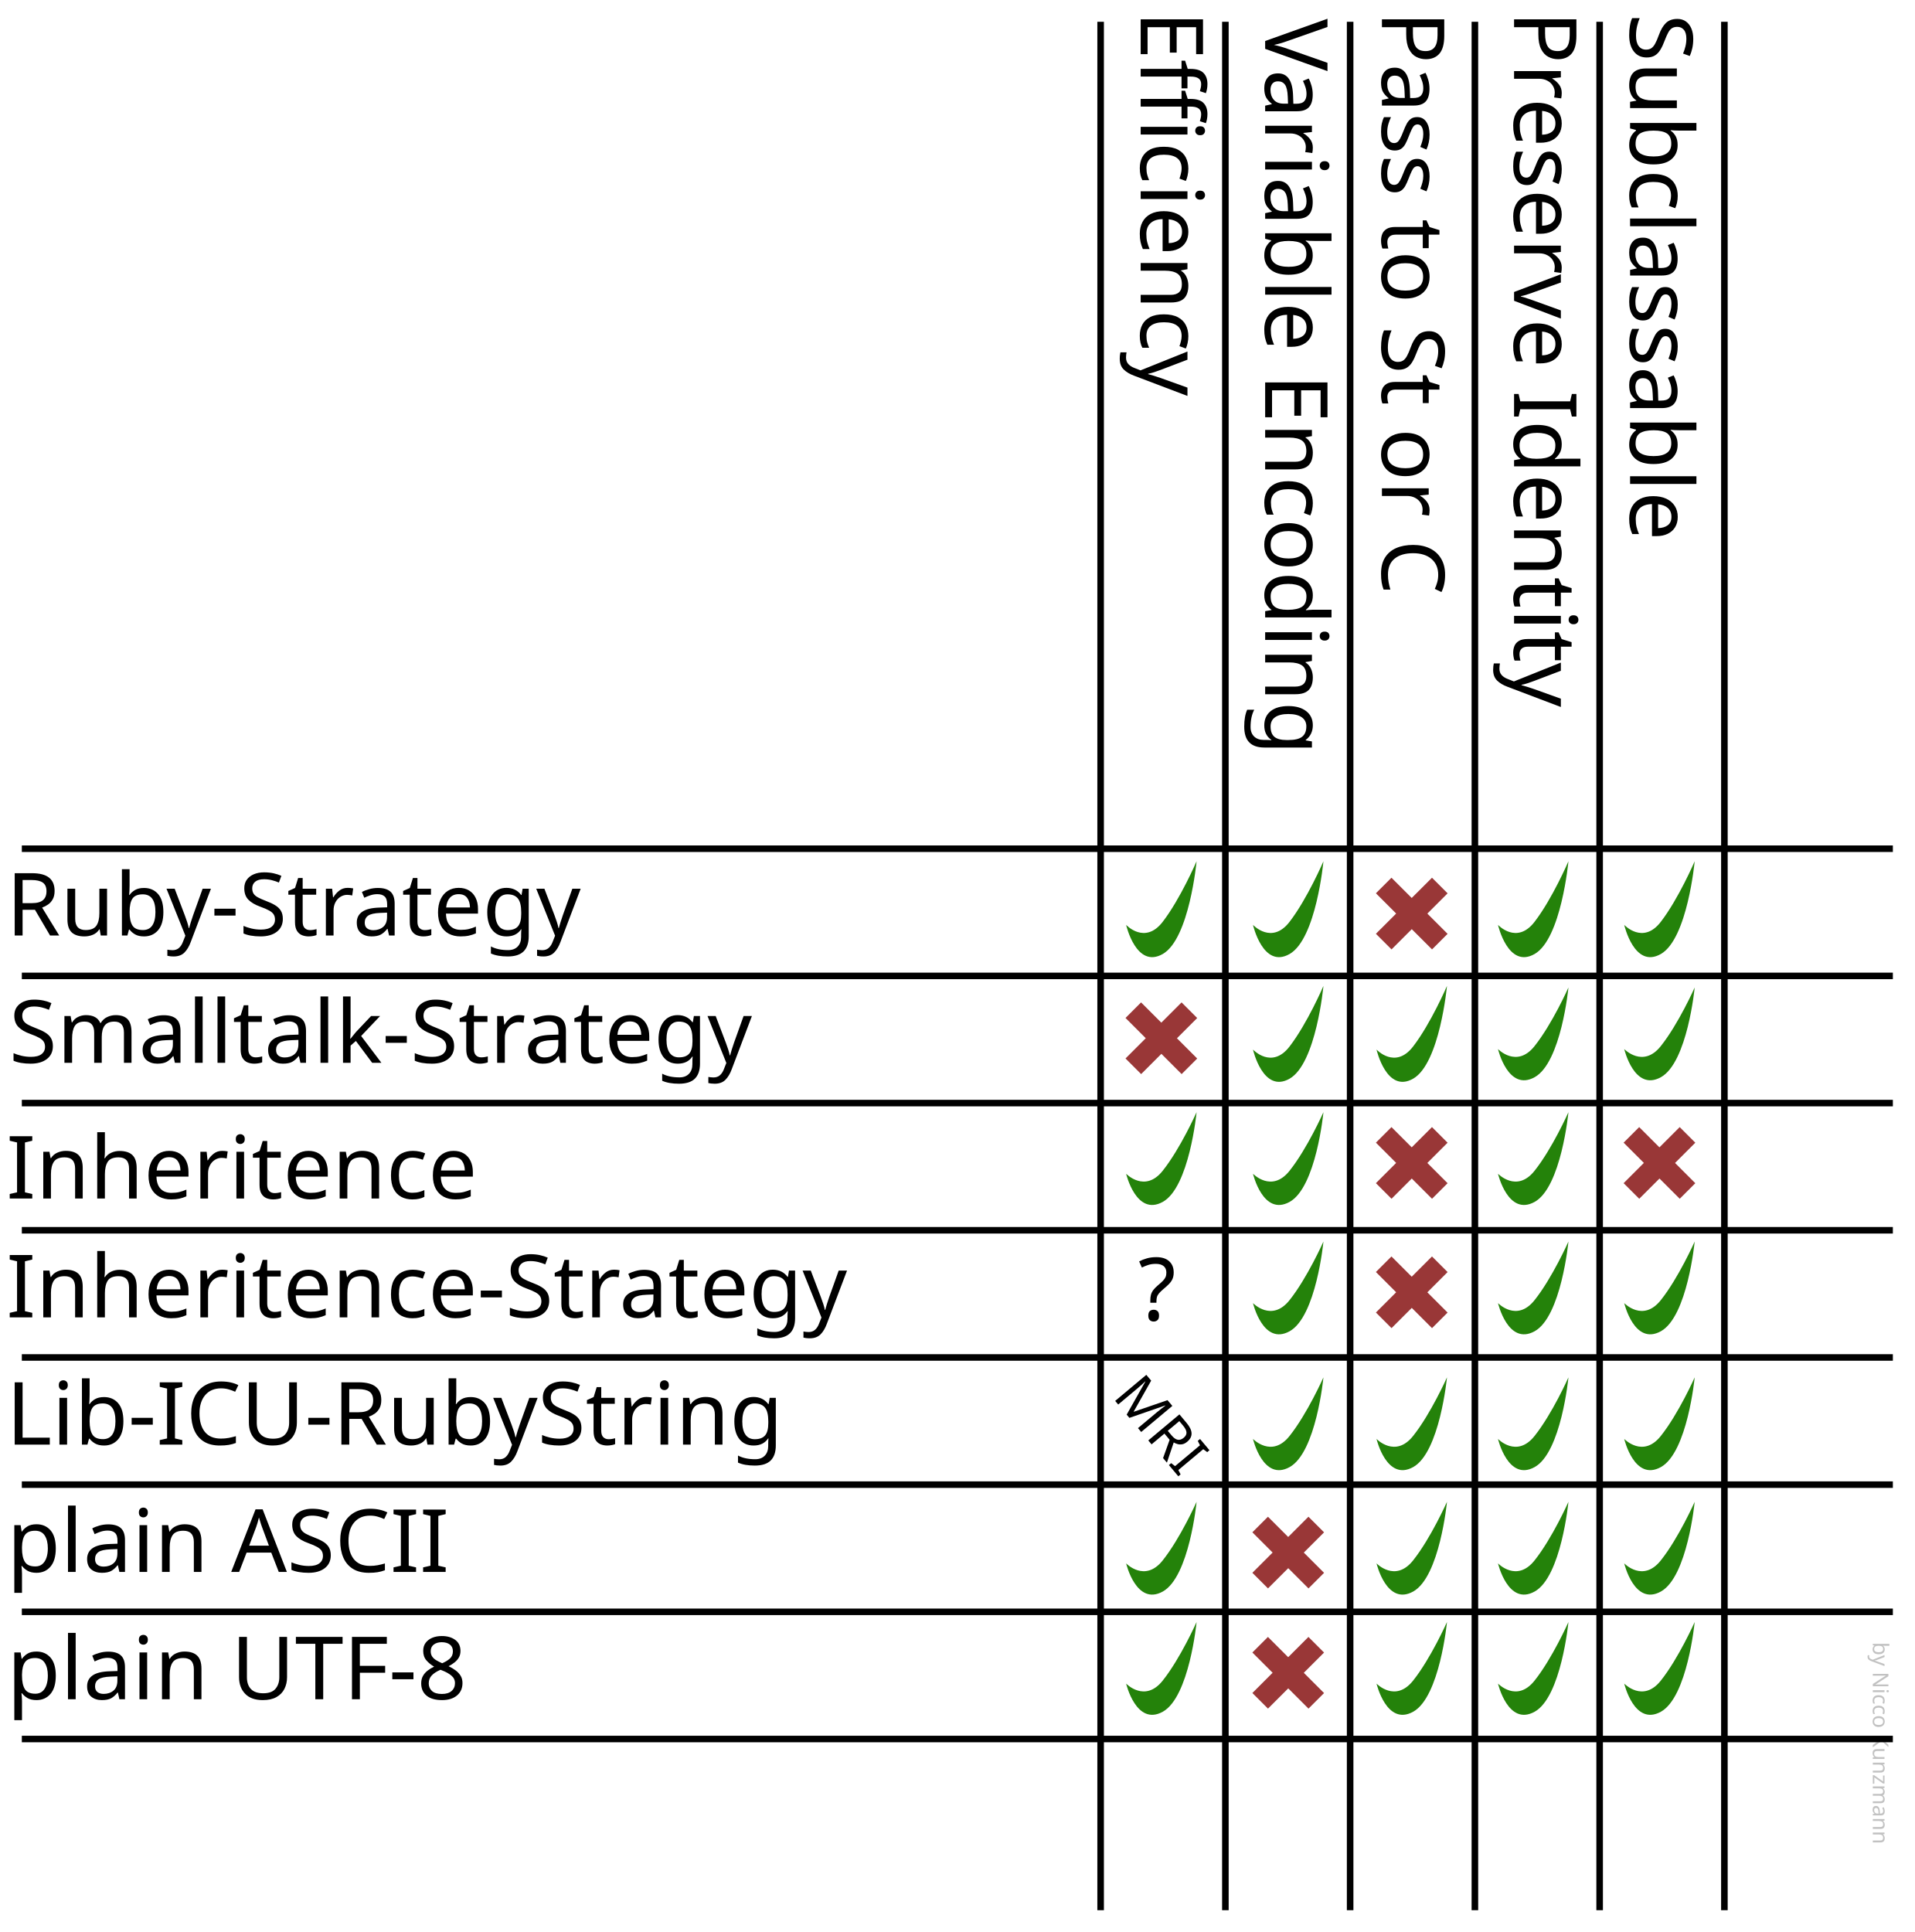
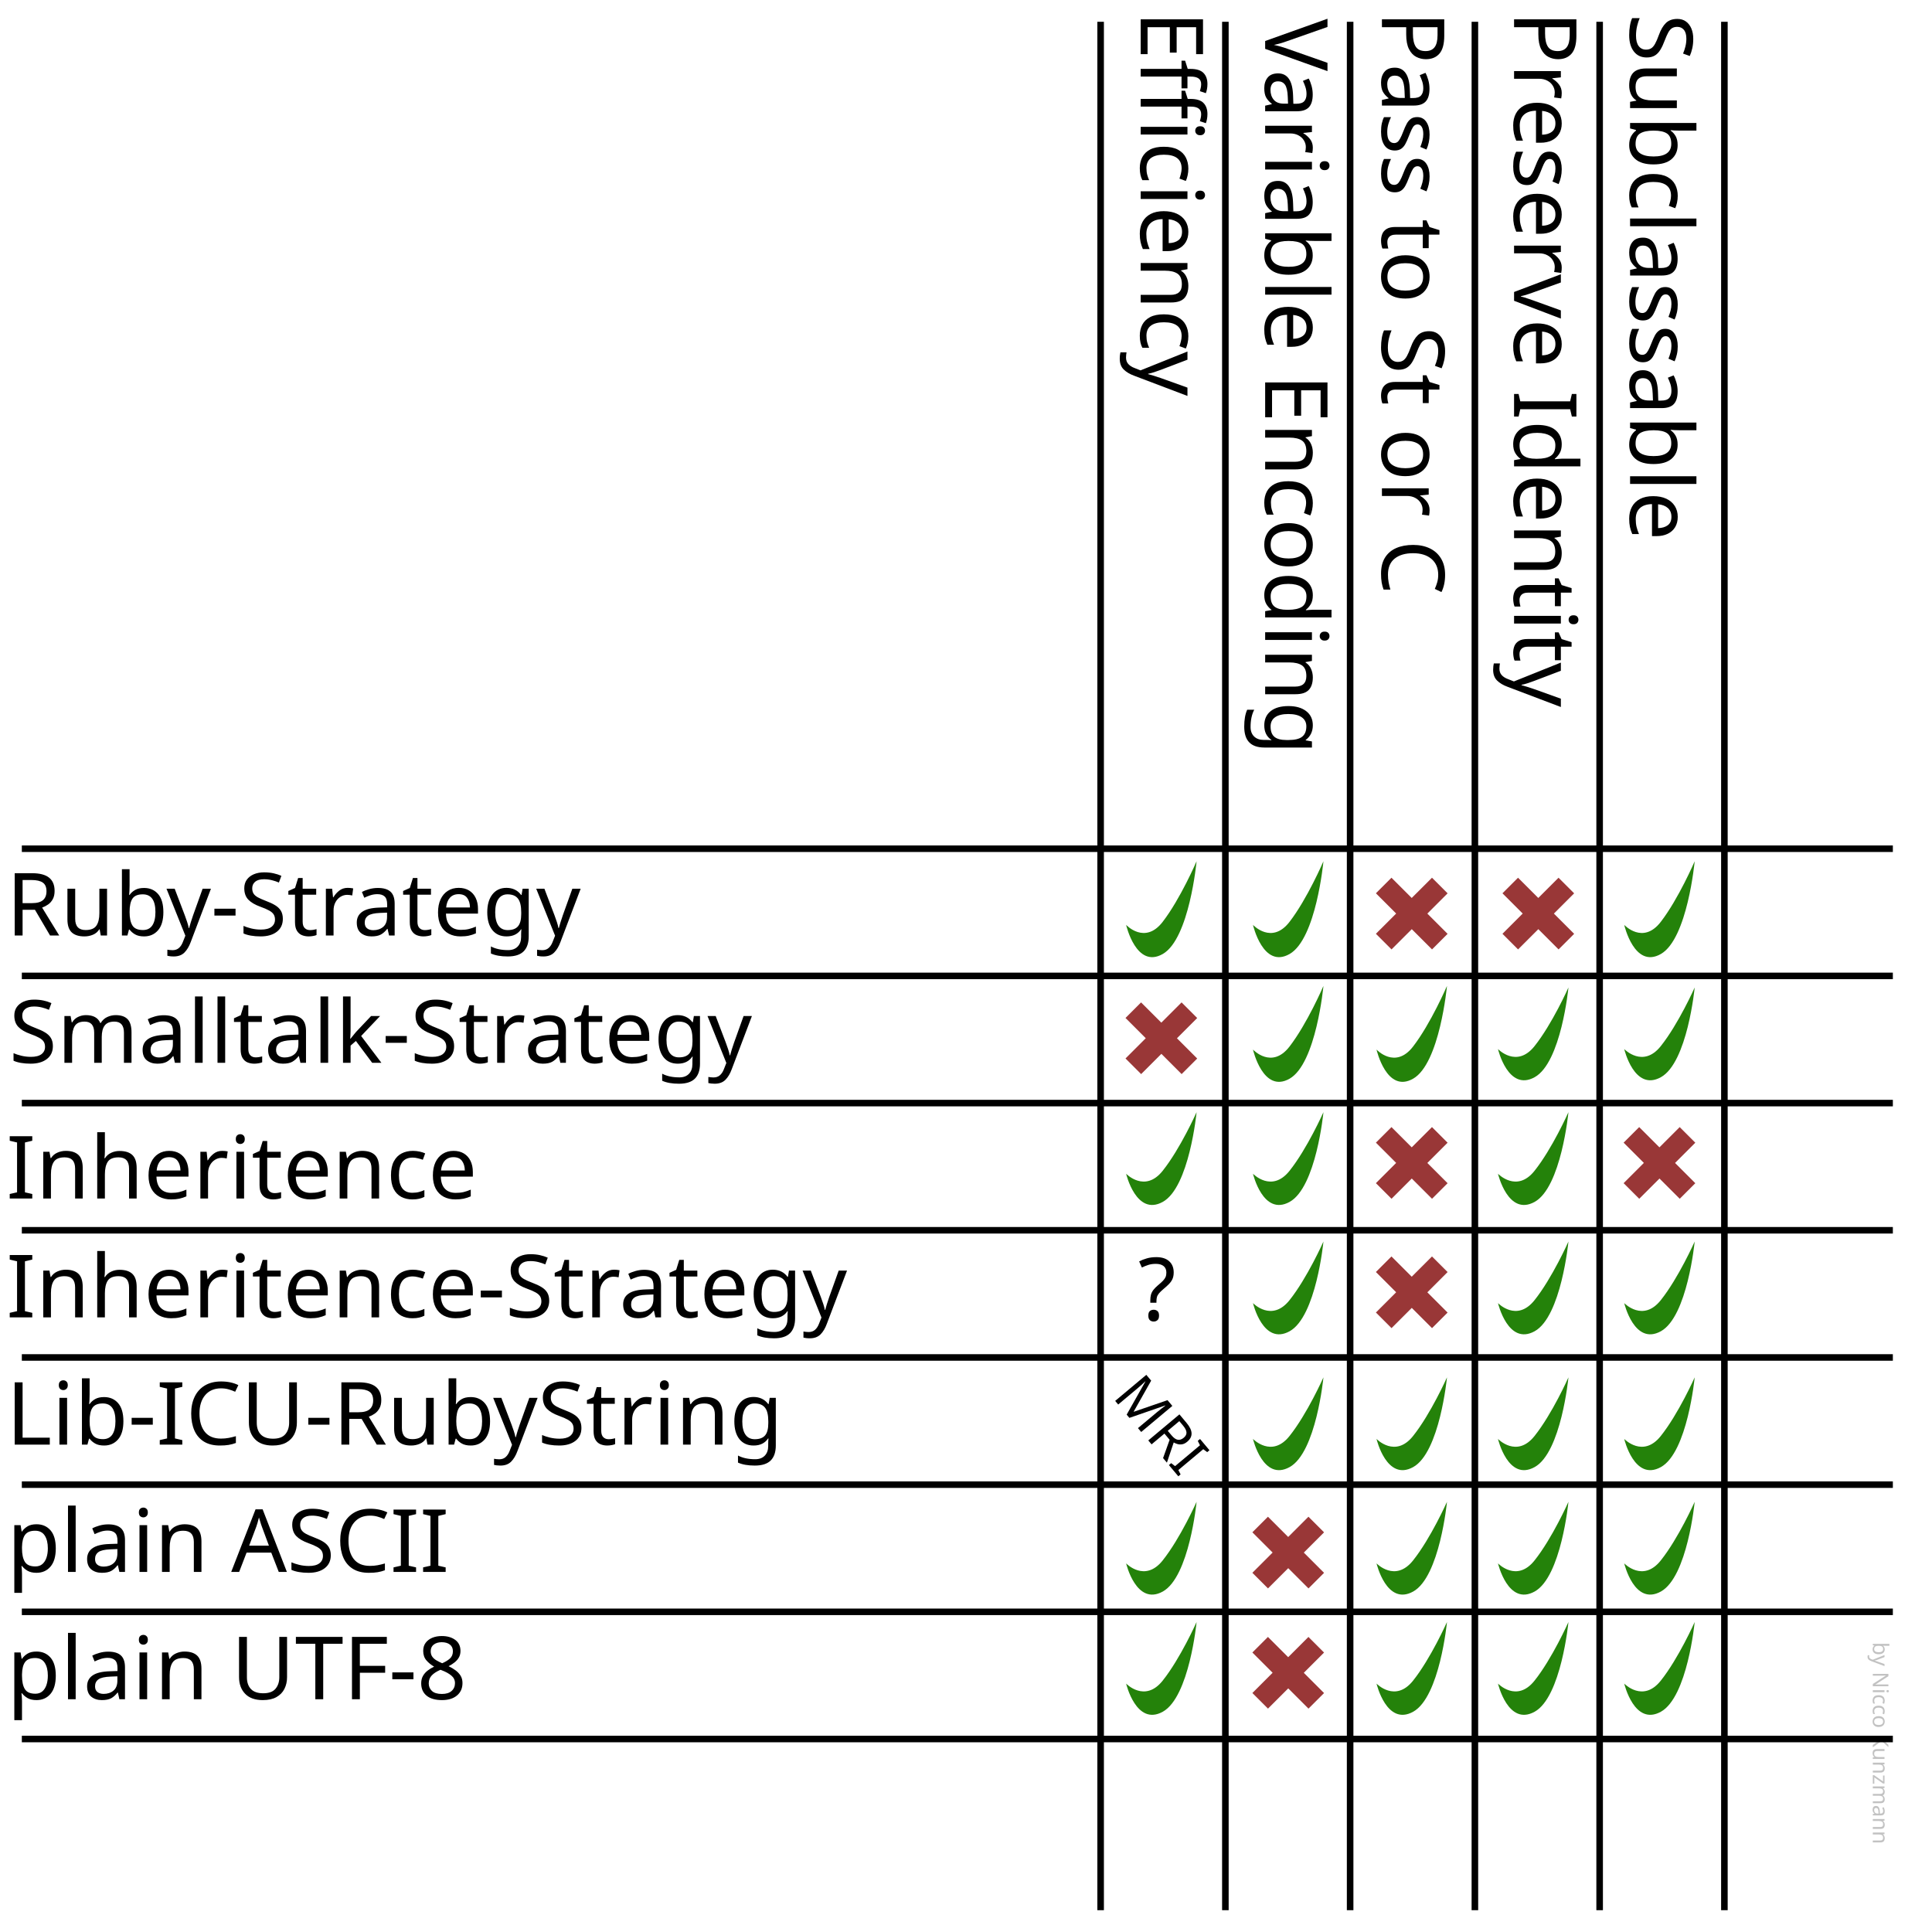
<svg xmlns="http://www.w3.org/2000/svg" xmlns:xlink="http://www.w3.org/1999/xlink" width="877.5" height="885.438" id="svg2" version="1.1">
  <defs id="defs4" />
  <g id="layer1" transform="translate(-58.5625,237.8125)">
    <g id="g3799">
      <text id="text3757" y="190.934" x="61.429" style="font-size:40px;font-style:normal;font-weight:normal;line-height:125%;letter-spacing:0px;word-spacing:0px;fill:#000000;fill-opacity:1;stroke:none;font-family:Sans" xml:space="preserve">
        <tspan y="190.934" x="61.429" id="tspan3759">Ruby-Strategy</tspan>
      </text>
      <text id="text3761" y="249.267" x="62.718" style="font-size:40px;font-style:normal;font-weight:normal;line-height:125%;letter-spacing:0px;word-spacing:0px;fill:#000000;fill-opacity:1;stroke:none;font-family:Sans" xml:space="preserve">
        <tspan y="249.267" x="62.718" id="tspan3763">Smalltalk-Strategy</tspan>
      </text>
      <text id="text3765" y="311.477" x="61.429" style="font-size:40px;font-style:normal;font-weight:normal;line-height:125%;letter-spacing:0px;word-spacing:0px;fill:#000000;fill-opacity:1;stroke:none;font-family:Sans" xml:space="preserve">
        <tspan y="311.477" x="61.429" id="tspan3767">Inheritence</tspan>
      </text>
      <text id="text3769" y="365.934" x="61.429" style="font-size:40px;font-style:normal;font-weight:normal;line-height:125%;letter-spacing:0px;word-spacing:0px;fill:#000000;fill-opacity:1;stroke:none;font-family:Sans" xml:space="preserve">
        <tspan y="365.934" x="61.429" id="tspan3771">Inheritence-Strategy</tspan>
      </text>
      <text id="text3773" y="424.267" x="61.429" style="font-size:40px;font-style:normal;font-weight:normal;line-height:125%;letter-spacing:0px;word-spacing:0px;fill:#000000;fill-opacity:1;stroke:none;font-family:Sans" xml:space="preserve">
        <tspan y="424.267" x="61.429" id="tspan3775">Lib-ICU-RubyString</tspan>
      </text>
      <text id="text3777" y="482.6" x="61.722" style="font-size:40px;font-style:normal;font-weight:normal;line-height:125%;letter-spacing:0px;word-spacing:0px;fill:#000000;fill-opacity:1;stroke:none;font-family:Sans" xml:space="preserve">
        <tspan y="482.6" x="61.722" id="tspan3779">plain ASCII</tspan>
      </text>
      <text id="text3781" y="540.934" x="61.722" style="font-size:40px;font-style:normal;font-weight:normal;line-height:125%;letter-spacing:0px;word-spacing:0px;fill:#000000;fill-opacity:1;stroke:none;font-family:Sans" xml:space="preserve">
        <tspan y="540.934" x="61.722" id="tspan3783">plain UTF-8</tspan>
      </text>
    </g>
    <g id="g3815">
      <path id="path3755" d="m 68.571,151.157 857.488,0" style="fill:none;stroke:#000000;stroke-width:2.994px;stroke-linecap:butt;stroke-linejoin:miter;stroke-opacity:1" />
      <path style="fill:none;stroke:#000000;stroke-width:2.994px;stroke-linecap:butt;stroke-linejoin:miter;stroke-opacity:1" d="m 68.571,209.446 857.488,0" id="path3785" />
      <path id="path3787" d="m 68.571,267.735 857.488,0" style="fill:none;stroke:#000000;stroke-width:2.994px;stroke-linecap:butt;stroke-linejoin:miter;stroke-opacity:1" />
      <path style="fill:none;stroke:#000000;stroke-width:2.994px;stroke-linecap:butt;stroke-linejoin:miter;stroke-opacity:1" d="m 68.571,326.024 857.488,0" id="path3789" />
      <path id="path3791" d="m 68.571,384.313 857.488,0" style="fill:none;stroke:#000000;stroke-width:2.994px;stroke-linecap:butt;stroke-linejoin:miter;stroke-opacity:1" />
      <path style="fill:none;stroke:#000000;stroke-width:2.994px;stroke-linecap:butt;stroke-linejoin:miter;stroke-opacity:1" d="m 68.571,442.602 857.488,0" id="path3793" />
      <path id="path3795" d="m 68.571,500.891 857.488,0" style="fill:none;stroke:#000000;stroke-width:2.994px;stroke-linecap:butt;stroke-linejoin:miter;stroke-opacity:1" />
      <path style="fill:none;stroke:#000000;stroke-width:2.994px;stroke-linecap:butt;stroke-linejoin:miter;stroke-opacity:1" d="m 68.571,559.18 857.488,0" id="path3797" />
      <path style="fill:none;stroke:#000000;stroke-width:3.008px;stroke-linecap:butt;stroke-linejoin:miter;stroke-opacity:1" d="m 791.679,637.632 0,-865.46" id="path3857" />
      <path id="path3879" d="m 734.504,637.632 0,-865.46" style="fill:none;stroke:#000000;stroke-width:3.008px;stroke-linecap:butt;stroke-linejoin:miter;stroke-opacity:1" />
      <path id="path3883" d="m 677.329,637.632 0,-865.46" style="fill:none;stroke:#000000;stroke-width:3.008px;stroke-linecap:butt;stroke-linejoin:miter;stroke-opacity:1" />
      <path style="fill:none;stroke:#000000;stroke-width:3.008px;stroke-linecap:butt;stroke-linejoin:miter;stroke-opacity:1" d="m 620.155,637.632 0,-865.46" id="path3885" />
      <path id="path3887" d="m 562.98,637.632 0,-865.46" style="fill:none;stroke:#000000;stroke-width:3.008px;stroke-linecap:butt;stroke-linejoin:miter;stroke-opacity:1" />
      <path style="fill:none;stroke:#000000;stroke-width:3.008px;stroke-linecap:butt;stroke-linejoin:miter;stroke-opacity:1" d="m 848.853,637.632 0,-865.46" id="path3889" />
    </g>
    <g id="g3845" transform="matrix(0,1,-1,0,560.8471,-762.977)">
      <text id="text3825" y="-244.781" x="531.429" style="font-size:40px;font-style:normal;font-weight:normal;line-height:125%;letter-spacing:0px;word-spacing:0px;fill:#000000;fill-opacity:1;stroke:none;font-family:Sans" xml:space="preserve">
        <tspan y="-244.781" x="531.429" id="tspan3827">Subclassable</tspan>
      </text>
      <text id="text3829" y="-191.617" x="530.14" style="font-size:40px;font-style:normal;font-weight:normal;line-height:125%;letter-spacing:0px;word-spacing:0px;fill:#000000;fill-opacity:1;stroke:none;font-family:Sans" xml:space="preserve">
        <tspan y="-191.617" x="530.14" id="tspan3831">Preserve Identity</tspan>
      </text>
      <text id="text3833" y="-131.051" x="530.14" style="font-size:40px;font-style:normal;font-weight:normal;line-height:125%;letter-spacing:0px;word-spacing:0px;fill:#000000;fill-opacity:1;stroke:none;font-family:Sans" xml:space="preserve">
        <tspan y="-131.051" x="530.14" id="tspan3835">Pass to St or C</tspan>
      </text>
      <text id="text3837" y="-77.536" x="533.753" style="font-size:40px;font-style:normal;font-weight:normal;line-height:125%;letter-spacing:0px;word-spacing:0px;fill:#000000;fill-opacity:1;stroke:none;font-family:Sans" xml:space="preserve">
        <tspan y="-77.536" x="533.753" id="tspan3839">Variable Encoding</tspan>
      </text>
      <text id="text3841" y="-20.495" x="530.14" style="font-size:40px;font-style:normal;font-weight:normal;line-height:125%;letter-spacing:0px;word-spacing:0px;fill:#000000;fill-opacity:1;stroke:none;font-family:Sans" xml:space="preserve">
        <tspan y="-20.495" x="530.14" id="tspan3843">Efficiency</tspan>
      </text>
    </g>
    <path id="use3939" d="m 574.668,186.065 c 0,0 8.558,9.196 16.718,-1.354 8.16,-10.549 15.571,-27.815 15.571,-27.815 0,0 -3.302,35.525 -15.49,42.5 -12.188,6.975 -16.8,-13.331 -16.8,-13.331 z" style="fill:#24820a;fill-opacity:1;stroke:none" />
    <use x="0" y="0" xlink:href="#use3939" id="use3941" transform="translate(58.1392,0)" width="877.5" height="885.438" />
-     <use x="0" y="0" xlink:href="#use3941" id="use3943" transform="translate(112.2857,0)" width="877.5" height="885.438" />
-     <use x="0" y="0" xlink:href="#use3943" id="use3945" transform="translate(57.85714,0)" width="877.5" height="885.438" />
+     <path style="fill:#24820a;fill-opacity:1;stroke:none" d="m 802.95,186.065 c 0,0 8.558,9.196 16.718,-1.354 8.16,-10.549 15.571,-27.815 15.571,-27.815 0,0 -3.302,35.525 -15.49,42.5 -12.188,6.975 -16.8,-13.331 -16.8,-13.331 z" id="use3945" />
    <path id="use3949" d="m 632.807,243.208 c 0,0 8.558,9.196 16.718,-1.354 8.16,-10.549 15.571,-27.815 15.571,-27.815 0,0 -3.302,35.525 -15.49,42.5 -12.188,6.975 -16.8,-13.331 -16.8,-13.331 z" style="fill:#24820a;fill-opacity:1;stroke:none" />
    <use x="0" y="0" xlink:href="#use3949" id="use3951" transform="translate(56.61785,0)" width="877.5" height="885.438" />
    <use x="0" y="0" xlink:href="#use3951" id="use3953" transform="matrix(1,0,0,0.9675016,55.66786,7.67023)" width="877.5" height="885.438" />
    <use x="0" y="0" xlink:href="#use3953" id="use3955" transform="translate(57.85714,1.5676801e-7)" width="877.5" height="885.438" />
    <use x="0" y="0" xlink:href="#use3955" id="use3957" transform="translate(-228.2821,57.14286)" width="877.5" height="885.438" />
    <use x="0" y="0" xlink:href="#use3957" id="use3959" transform="translate(58.13921,-4.9999957e-8)" width="877.5" height="885.438" />
    <use x="0" y="0" xlink:href="#use3959" id="use3961" transform="translate(112.2857,-4.9999936e-8)" width="877.5" height="885.438" />
    <path style="fill:#24820a;fill-opacity:1;stroke:none" d="m 632.807,359.402 c 0,0 8.558,8.897 16.718,-1.31 8.16,-10.207 15.571,-26.911 15.571,-26.911 0,0 -3.302,34.371 -15.49,41.118 -12.188,6.748 -16.8,-12.898 -16.8,-12.898 z" id="use3965" />
    <use x="0" y="0" xlink:href="#use3965" id="use3967" transform="translate(112.2857,0)" width="877.5" height="885.438" />
    <use x="0" y="0" xlink:href="#use3967" id="use3969" transform="translate(57.85714,0)" width="877.5" height="885.438" />
    <path style="fill:#24820a;fill-opacity:1;stroke:none" d="m 632.807,421.654 c 0,0 8.558,8.897 16.718,-1.31 8.16,-10.207 15.571,-26.911 15.571,-26.911 0,0 -3.302,34.371 -15.49,41.119 -12.188,6.748 -16.8,-12.898 -16.8,-12.898 z" id="use3971" />
    <use x="0" y="0" xlink:href="#use3971" id="use3973" transform="translate(56.61785,-1.9256972e-8)" width="877.5" height="885.438" />
    <use x="0" y="0" xlink:href="#use3973" id="use3975" transform="translate(55.66786,0)" width="877.5" height="885.438" />
    <use x="0" y="0" xlink:href="#use3975" id="use3977" transform="translate(57.85714,-1.9256962e-8)" width="877.5" height="885.438" />
    <use x="0" y="0" xlink:href="#use3977" id="use3979" transform="translate(-228.282,57.03406)" width="877.5" height="885.438" />
    <use x="0" y="0" xlink:href="#use3979" id="use3981" transform="translate(4.3271211e-6,55.09215)" width="877.5" height="885.438" />
    <use x="0" y="0" xlink:href="#use3981" id="use3983" transform="translate(114.7571,0)" width="877.5" height="885.438" />
    <use x="0" y="0" xlink:href="#use3983" id="use3985" transform="translate(55.66786,0)" width="877.5" height="885.438" />
    <use x="0" y="0" xlink:href="#use3985" id="use3987" transform="translate(57.85714,0)" width="877.5" height="885.438" />
    <use x="0" y="0" xlink:href="#use3987" id="use3989" transform="translate(4.0000018e-7,-55.09215)" width="877.5" height="885.438" />
    <use x="0" y="0" xlink:href="#use3989" id="use3991" transform="translate(-57.85714,-1.5000001e-7)" width="877.5" height="885.438" />
    <use x="0" y="0" xlink:href="#use3991" id="use3993" transform="translate(-55.66786,0)" width="877.5" height="885.438" />
    <text xml:space="preserve" style="font-size:40px;font-style:normal;font-weight:normal;line-height:125%;letter-spacing:0px;word-spacing:0px;fill:#000000;fill-opacity:1;stroke:none;font-family:Sans" x="580.158" y="367.291" id="text3995">
      <tspan id="tspan3997" x="580.158" y="367.291">?</tspan>
    </text>
    <text xml:space="preserve" style="font-size:26.055px;font-style:normal;font-weight:normal;line-height:125%;letter-spacing:0px;word-spacing:0px;fill:#000000;fill-opacity:1;stroke:none;font-family:Sans" x="673.141" y="-177.113" id="text4009" transform="matrix(0.6421447,0.7665835,-0.7665835,0.6421447,0,0)">
      <tspan id="tspan4011" x="673.141" y="-177.113">MRI</tspan>
    </text>
    <path style="fill:#820a0a;fill-opacity:0.814;stroke:none" d="m 689.14,171.584 9.281,9.281 -9.281,9.281 7.159,7.159 9.281,-9.281 9.281,9.281 7.137,-7.137 -9.281,-9.281 9.281,-9.281 -7.159,-7.159 -9.281,9.281 -9.281,-9.281 -7.137,7.137 z" id="rect4013" />
    <path id="path4024" d="m 689.14,285.869 9.281,9.281 -9.281,9.281 7.159,7.159 9.281,-9.281 9.281,9.281 7.137,-7.137 -9.281,-9.281 9.281,-9.281 -7.159,-7.159 -9.281,9.281 -9.281,-9.281 -7.137,7.137 z" style="fill:#820a0a;fill-opacity:0.814;stroke:none" />
    <path style="fill:#820a0a;fill-opacity:0.814;stroke:none" d="m 689.14,345.155 9.281,9.281 -9.281,9.281 7.159,7.159 9.281,-9.281 9.281,9.281 7.137,-7.137 -9.281,-9.281 9.281,-9.281 -7.159,-7.159 -9.281,9.281 -9.281,-9.281 -7.137,7.137 z" id="path4026" />
    <path id="path4028" d="m 632.522,464.441 9.281,9.281 -9.281,9.281 7.159,7.159 9.281,-9.281 9.281,9.281 7.137,-7.137 -9.281,-9.281 9.281,-9.281 -7.159,-7.159 -9.281,9.281 -9.281,-9.281 -7.137,7.137 z" style="fill:#820a0a;fill-opacity:0.814;stroke:none" />
    <path style="fill:#820a0a;fill-opacity:0.814;stroke:none" d="m 632.522,519.533 9.281,9.281 -9.281,9.281 7.159,7.159 9.281,-9.281 9.281,9.281 7.137,-7.137 -9.281,-9.281 9.281,-9.281 -7.159,-7.159 -9.281,9.281 -9.281,-9.281 -7.137,7.137 z" id="path4030" />
    <path id="path4032" d="m 802.665,285.869 9.281,9.281 -9.281,9.281 7.159,7.159 9.281,-9.281 9.281,9.281 7.137,-7.137 -9.281,-9.281 9.281,-9.281 -7.159,-7.159 -9.281,9.281 -9.281,-9.281 -7.137,7.137 z" style="fill:#820a0a;fill-opacity:0.814;stroke:none" />
    <text xml:space="preserve" style="font-size:10px;font-style:normal;font-weight:normal;line-height:125%;letter-spacing:0px;word-spacing:0px;fill:#000000;fill-opacity:0.241;stroke:none;font-family:Sans" x="514.721" y="-916.875" id="text3069" transform="matrix(0,1,-1,0,0,0)">
      <tspan id="tspan3071" x="514.721" y="-916.875">by Nicco Kunzmann</tspan>
    </text>
    <use x="0" y="0" xlink:href="#rect4013" id="use3071" transform="translate(-114.7571,57.14285)" width="877.5" height="885.438" />
+     <use x="0" y="0" xlink:href="#rect4013" id="use3110" transform="translate(58,0)" width="877.5" height="885.438" />
  </g>
</svg>
